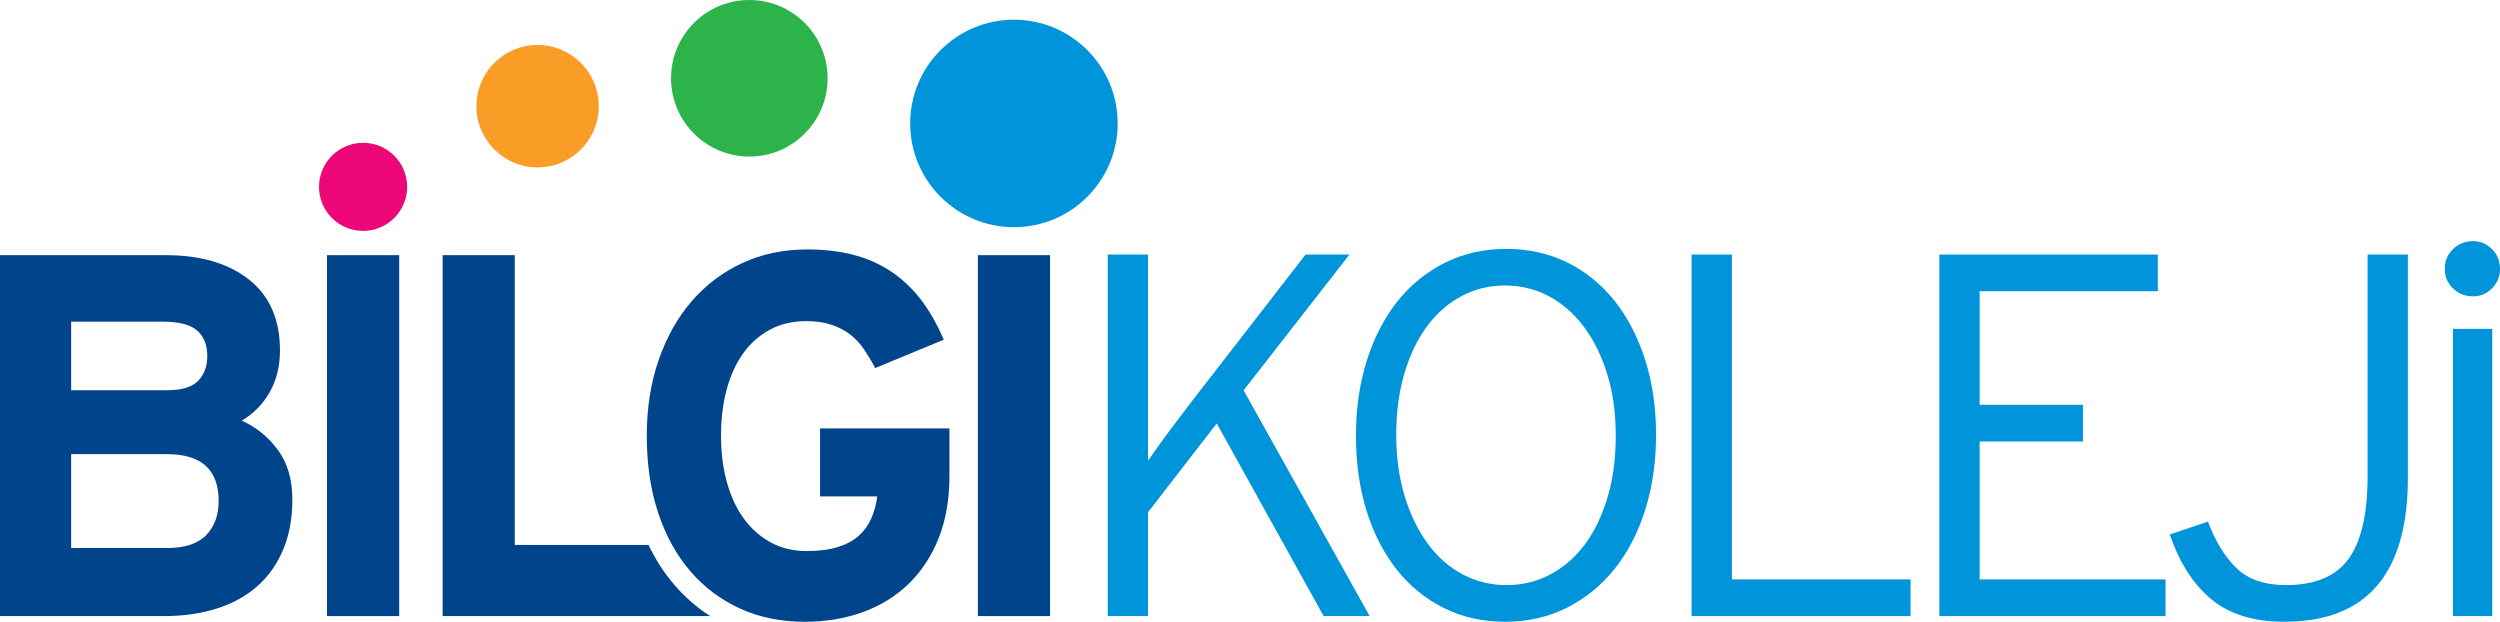
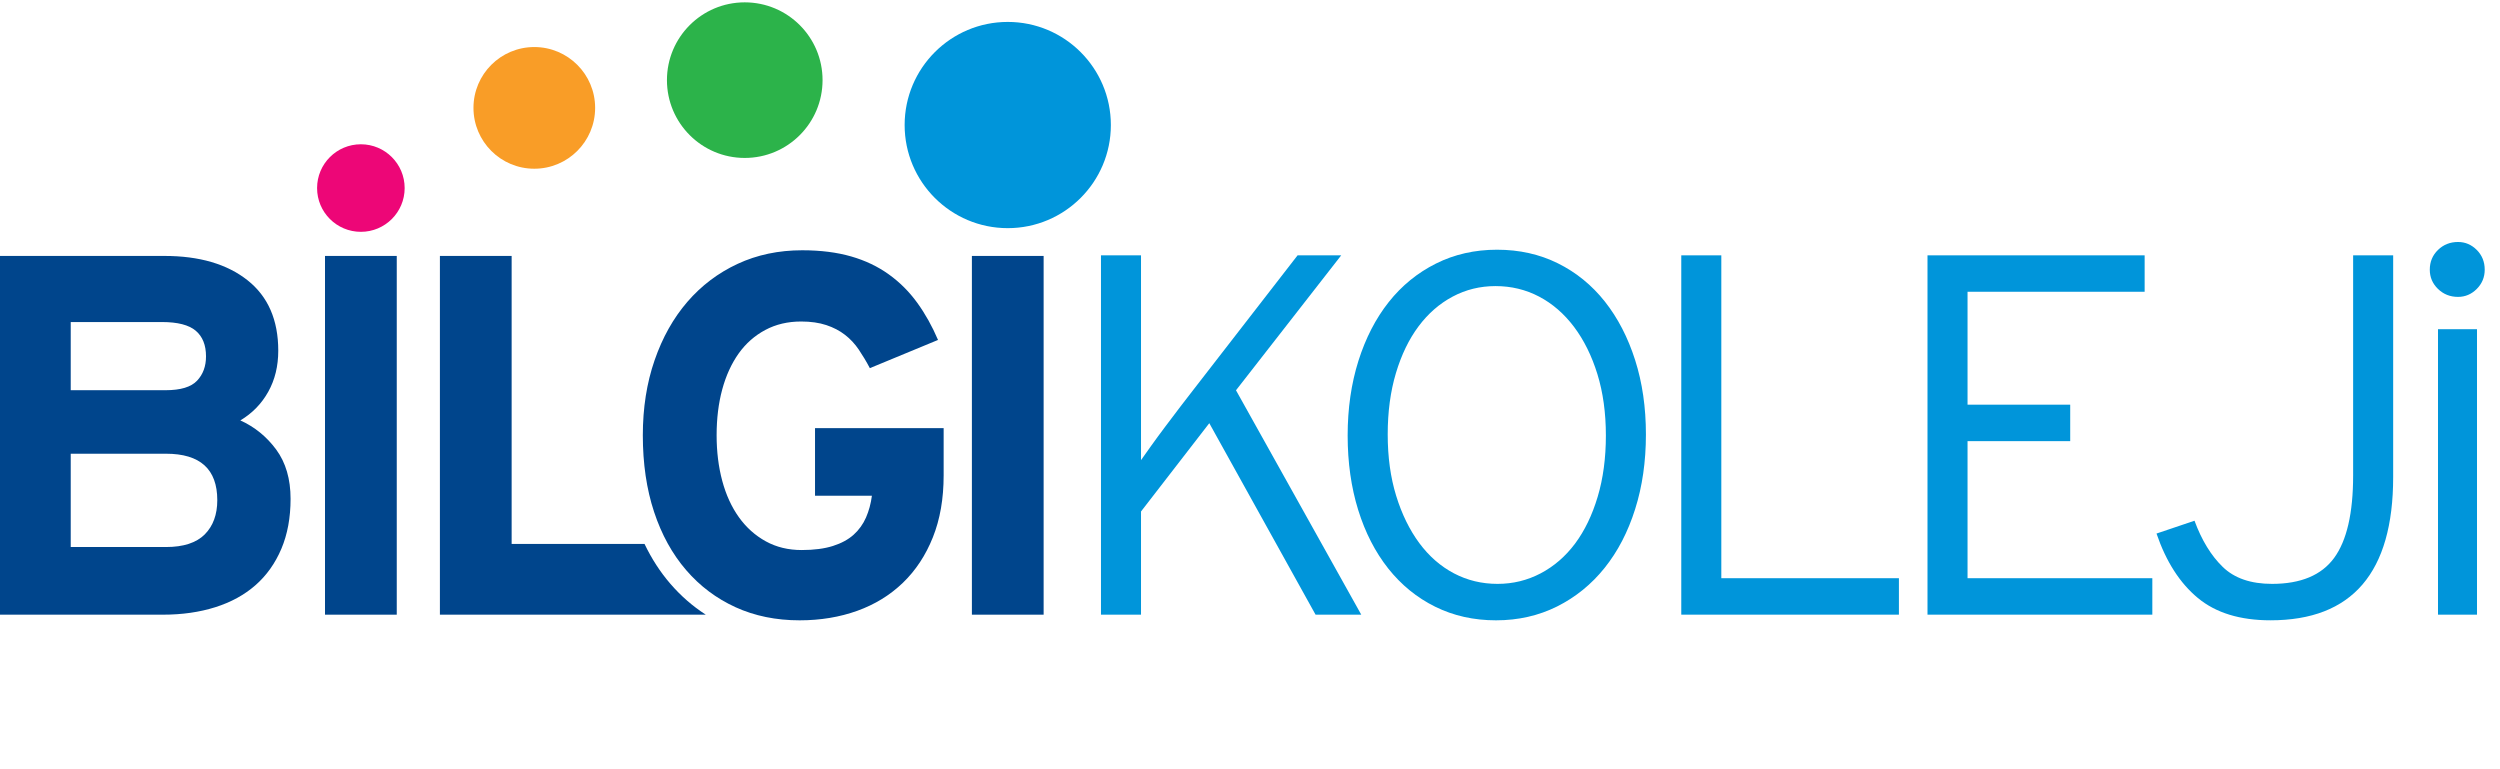
- <svg xmlns="http://www.w3.org/2000/svg" version="1.1" x="0px" y="0px" width="130.199px" height="32.382px" viewBox="0 0 130.199 32.382" style="enable-background:new 0 0 130.199 32.382;" xml:space="preserve">
+ <svg xmlns="http://www.w3.org/2000/svg" version="1.1" x="0px" y="0px" width="130.199px" height="40px" viewBox="0 0 131 40" style="enable-background:new 0 0 131 40;" xml:space="preserve">
  <style type="text/css">
	.st0{fill:#F99D27;}
	.st1{fill:#2CB34A;}
	.st2{fill:#0095DA;}
	.st3{fill:#ED0677;}
	.st4{fill:#00458C;}
</style>
  <defs>
</defs>
  <path class="st0" d="M31.185,5.529c0,1.762-1.427,3.189-3.188,3.189c-1.76,0-3.187-1.427-3.187-3.189  c0-1.761,1.427-3.187,3.187-3.187C29.758,2.342,31.185,3.769,31.185,5.529" />
  <path class="st1" d="M43.102,4.076c0,2.251-1.825,4.077-4.077,4.077c-2.252,0-4.077-1.826-4.077-4.077  C34.948,1.824,36.773,0,39.025,0C41.277,0,43.102,1.824,43.102,4.076" />
  <path class="st2" d="M58.209,6.429c0,2.983-2.42,5.403-5.403,5.403c-2.984,0-5.403-2.42-5.403-5.403s2.419-5.403,5.403-5.403  C55.789,1.025,58.209,3.445,58.209,6.429" />
  <path class="st2" d="M68.935,32.085l-5.568-10.033l-3.578,4.627v5.406h-2.098V13.257h2.098v8.202v2.529  c0.126-0.179,0.301-0.426,0.525-0.74c0.224-0.314,0.471-0.649,0.74-1.008c0.269-0.358,0.533-0.709,0.793-1.049  c0.26-0.341,0.489-0.637,0.686-0.889l5.461-7.046h2.286l-5.514,7.072l6.563,11.756H68.935z" />
  <path class="st2" d="M84.148,22.697c0-1.184-0.148-2.254-0.444-3.215c-0.296-0.959-0.704-1.783-1.224-2.476  c-0.52-0.689-1.13-1.219-1.829-1.586c-0.7-0.367-1.462-0.552-2.286-0.552c-0.807,0-1.557,0.184-2.247,0.552  c-0.69,0.367-1.287,0.888-1.788,1.56c-0.502,0.673-0.897,1.489-1.184,2.448c-0.287,0.96-0.43,2.031-0.43,3.214  c0,1.184,0.148,2.256,0.443,3.214c0.296,0.961,0.7,1.785,1.211,2.477c0.511,0.689,1.116,1.219,1.816,1.587  c0.699,0.368,1.461,0.552,2.286,0.552c0.807,0,1.56-0.184,2.26-0.552c0.699-0.368,1.299-0.888,1.802-1.559  c0.502-0.674,0.896-1.489,1.183-2.448S84.148,23.881,84.148,22.697 M86.246,22.643c0,1.416-0.188,2.723-0.565,3.914  c-0.377,1.193-0.91,2.22-1.601,3.08c-0.69,0.861-1.519,1.533-2.488,2.019c-0.968,0.482-2.035,0.726-3.201,0.726  c-1.165,0-2.228-0.238-3.187-0.713c-0.96-0.474-1.78-1.145-2.462-2.004c-0.681-0.862-1.206-1.884-1.573-3.066  c-0.367-1.184-0.552-2.484-0.552-3.9c0-1.417,0.189-2.722,0.565-3.915c0.377-1.191,0.906-2.218,1.588-3.079  c0.681-0.86,1.506-1.532,2.474-2.017c0.968-0.484,2.035-0.726,3.201-0.726s2.228,0.237,3.188,0.713  c0.959,0.475,1.779,1.143,2.461,2.003c0.681,0.861,1.21,1.884,1.587,3.067C86.058,19.926,86.246,21.227,86.246,22.643" />
  <polygon class="st2" points="88.099,32.085 88.099,13.257 90.197,13.257 90.197,30.175 99.503,30.175 99.503,32.085 " />
  <polygon class="st2" points="101.001,32.085 101.001,13.257 112.379,13.257 112.379,15.165 103.099,15.165 103.099,21.082   108.479,21.082 108.479,22.993 103.099,22.993 103.099,30.175 112.782,30.175 112.782,32.085 " />
  <path class="st2" d="M118.973,32.381c-1.597,0-2.865-0.39-3.807-1.171c-0.941-0.779-1.663-1.905-2.165-3.375l1.991-0.672  c0.376,1.021,0.869,1.828,1.479,2.42c0.609,0.592,1.47,0.889,2.582,0.889c1.506,0,2.592-0.454,3.255-1.359  c0.663-0.905,0.996-2.344,0.996-4.317V13.256h2.098v11.62C125.402,29.88,123.258,32.381,118.973,32.381" />
  <path class="st2" d="M127.751,17.127h2.044v14.959h-2.044V17.127z M130.199,14.009c0,0.394-0.139,0.729-0.417,1.009  c-0.278,0.277-0.605,0.416-0.982,0.416c-0.413,0-0.762-0.139-1.049-0.416c-0.287-0.279-0.43-0.615-0.43-1.009  c0-0.412,0.143-0.757,0.43-1.036c0.287-0.278,0.636-0.416,1.049-0.416c0.377,0,0.704,0.138,0.982,0.416  C130.06,13.252,130.199,13.597,130.199,14.009" />
  <path class="st3" d="M21.204,9.732c0,1.267-1.028,2.293-2.294,2.293c-1.267,0-2.295-1.026-2.295-2.293  c0-1.269,1.028-2.295,2.295-2.295C20.176,7.437,21.204,8.464,21.204,9.732" />
  <path class="st4" d="M11.386,26.085c0-1.621-0.895-2.433-2.685-2.433H3.706v4.889h4.995c0.913,0,1.588-0.222,2.028-0.661  C11.167,27.437,11.386,26.84,11.386,26.085 M10.795,18.551c0-0.591-0.179-1.038-0.537-1.343c-0.358-0.304-0.949-0.456-1.772-0.456  h-4.78v3.572h4.968c0.788,0,1.338-0.166,1.651-0.497C10.639,19.495,10.795,19.07,10.795,18.551 M15.226,26.017  c0,0.985-0.161,1.857-0.483,2.618c-0.323,0.761-0.775,1.396-1.356,1.906c-0.582,0.51-1.285,0.895-2.108,1.154  c-0.824,0.261-1.737,0.391-2.74,0.391H0V13.288h8.62c1.826,0,3.276,0.425,4.35,1.274c1.075,0.851,1.611,2.081,1.611,3.692  c0,0.806-0.174,1.522-0.523,2.148c-0.349,0.629-0.837,1.129-1.464,1.505c0.753,0.34,1.379,0.851,1.88,1.529  C14.975,24.119,15.226,24.978,15.226,26.017" />
  <rect x="17.03" y="13.288" class="st4" width="3.76" height="18.798" />
  <path class="st4" d="M35.124,30.463c-0.528-0.611-0.98-1.31-1.351-2.084H26.81V13.288h-3.759v18.797h13.931  C36.292,31.641,35.67,31.097,35.124,30.463" />
  <path class="st4" d="M48.883,28.031c-0.376,0.943-0.9,1.737-1.571,2.384c-0.671,0.646-1.468,1.136-2.39,1.468  c-0.922,0.331-1.929,0.499-3.021,0.499c-1.235,0-2.354-0.229-3.357-0.686c-1.002-0.457-1.866-1.105-2.591-1.947  c-0.725-0.842-1.285-1.857-1.679-3.048c-0.394-1.191-0.59-2.529-0.59-4.015c0-1.432,0.205-2.743,0.617-3.933  c0.412-1.192,0.985-2.212,1.719-3.062c0.734-0.85,1.611-1.513,2.632-1.988c1.02-0.474,2.148-0.712,3.383-0.712  c0.967,0,1.822,0.109,2.565,0.323c0.743,0.214,1.4,0.528,1.974,0.941c0.572,0.41,1.069,0.907,1.49,1.488  c0.421,0.581,0.783,1.231,1.088,1.947l-3.572,1.478c-0.179-0.341-0.372-0.661-0.577-0.967c-0.206-0.305-0.448-0.565-0.726-0.779  c-0.277-0.216-0.604-0.386-0.98-0.511c-0.376-0.124-0.815-0.187-1.315-0.187c-0.698,0-1.325,0.146-1.88,0.443  c-0.555,0.295-1.021,0.707-1.397,1.233c-0.375,0.529-0.662,1.155-0.859,1.88c-0.197,0.727-0.295,1.527-0.295,2.404  c0,0.86,0.098,1.656,0.295,2.39c0.197,0.733,0.488,1.369,0.873,1.907c0.384,0.537,0.855,0.957,1.409,1.262  c0.555,0.306,1.182,0.456,1.88,0.456c0.645,0,1.191-0.071,1.639-0.214c0.447-0.143,0.809-0.34,1.087-0.592  c0.277-0.25,0.492-0.55,0.645-0.898c0.152-0.35,0.255-0.73,0.309-1.143h-2.981V22.31h6.74v2.479  C49.447,26.009,49.259,27.09,48.883,28.031" />
  <rect x="50.927" y="13.288" class="st4" width="3.759" height="18.798" />
</svg>
